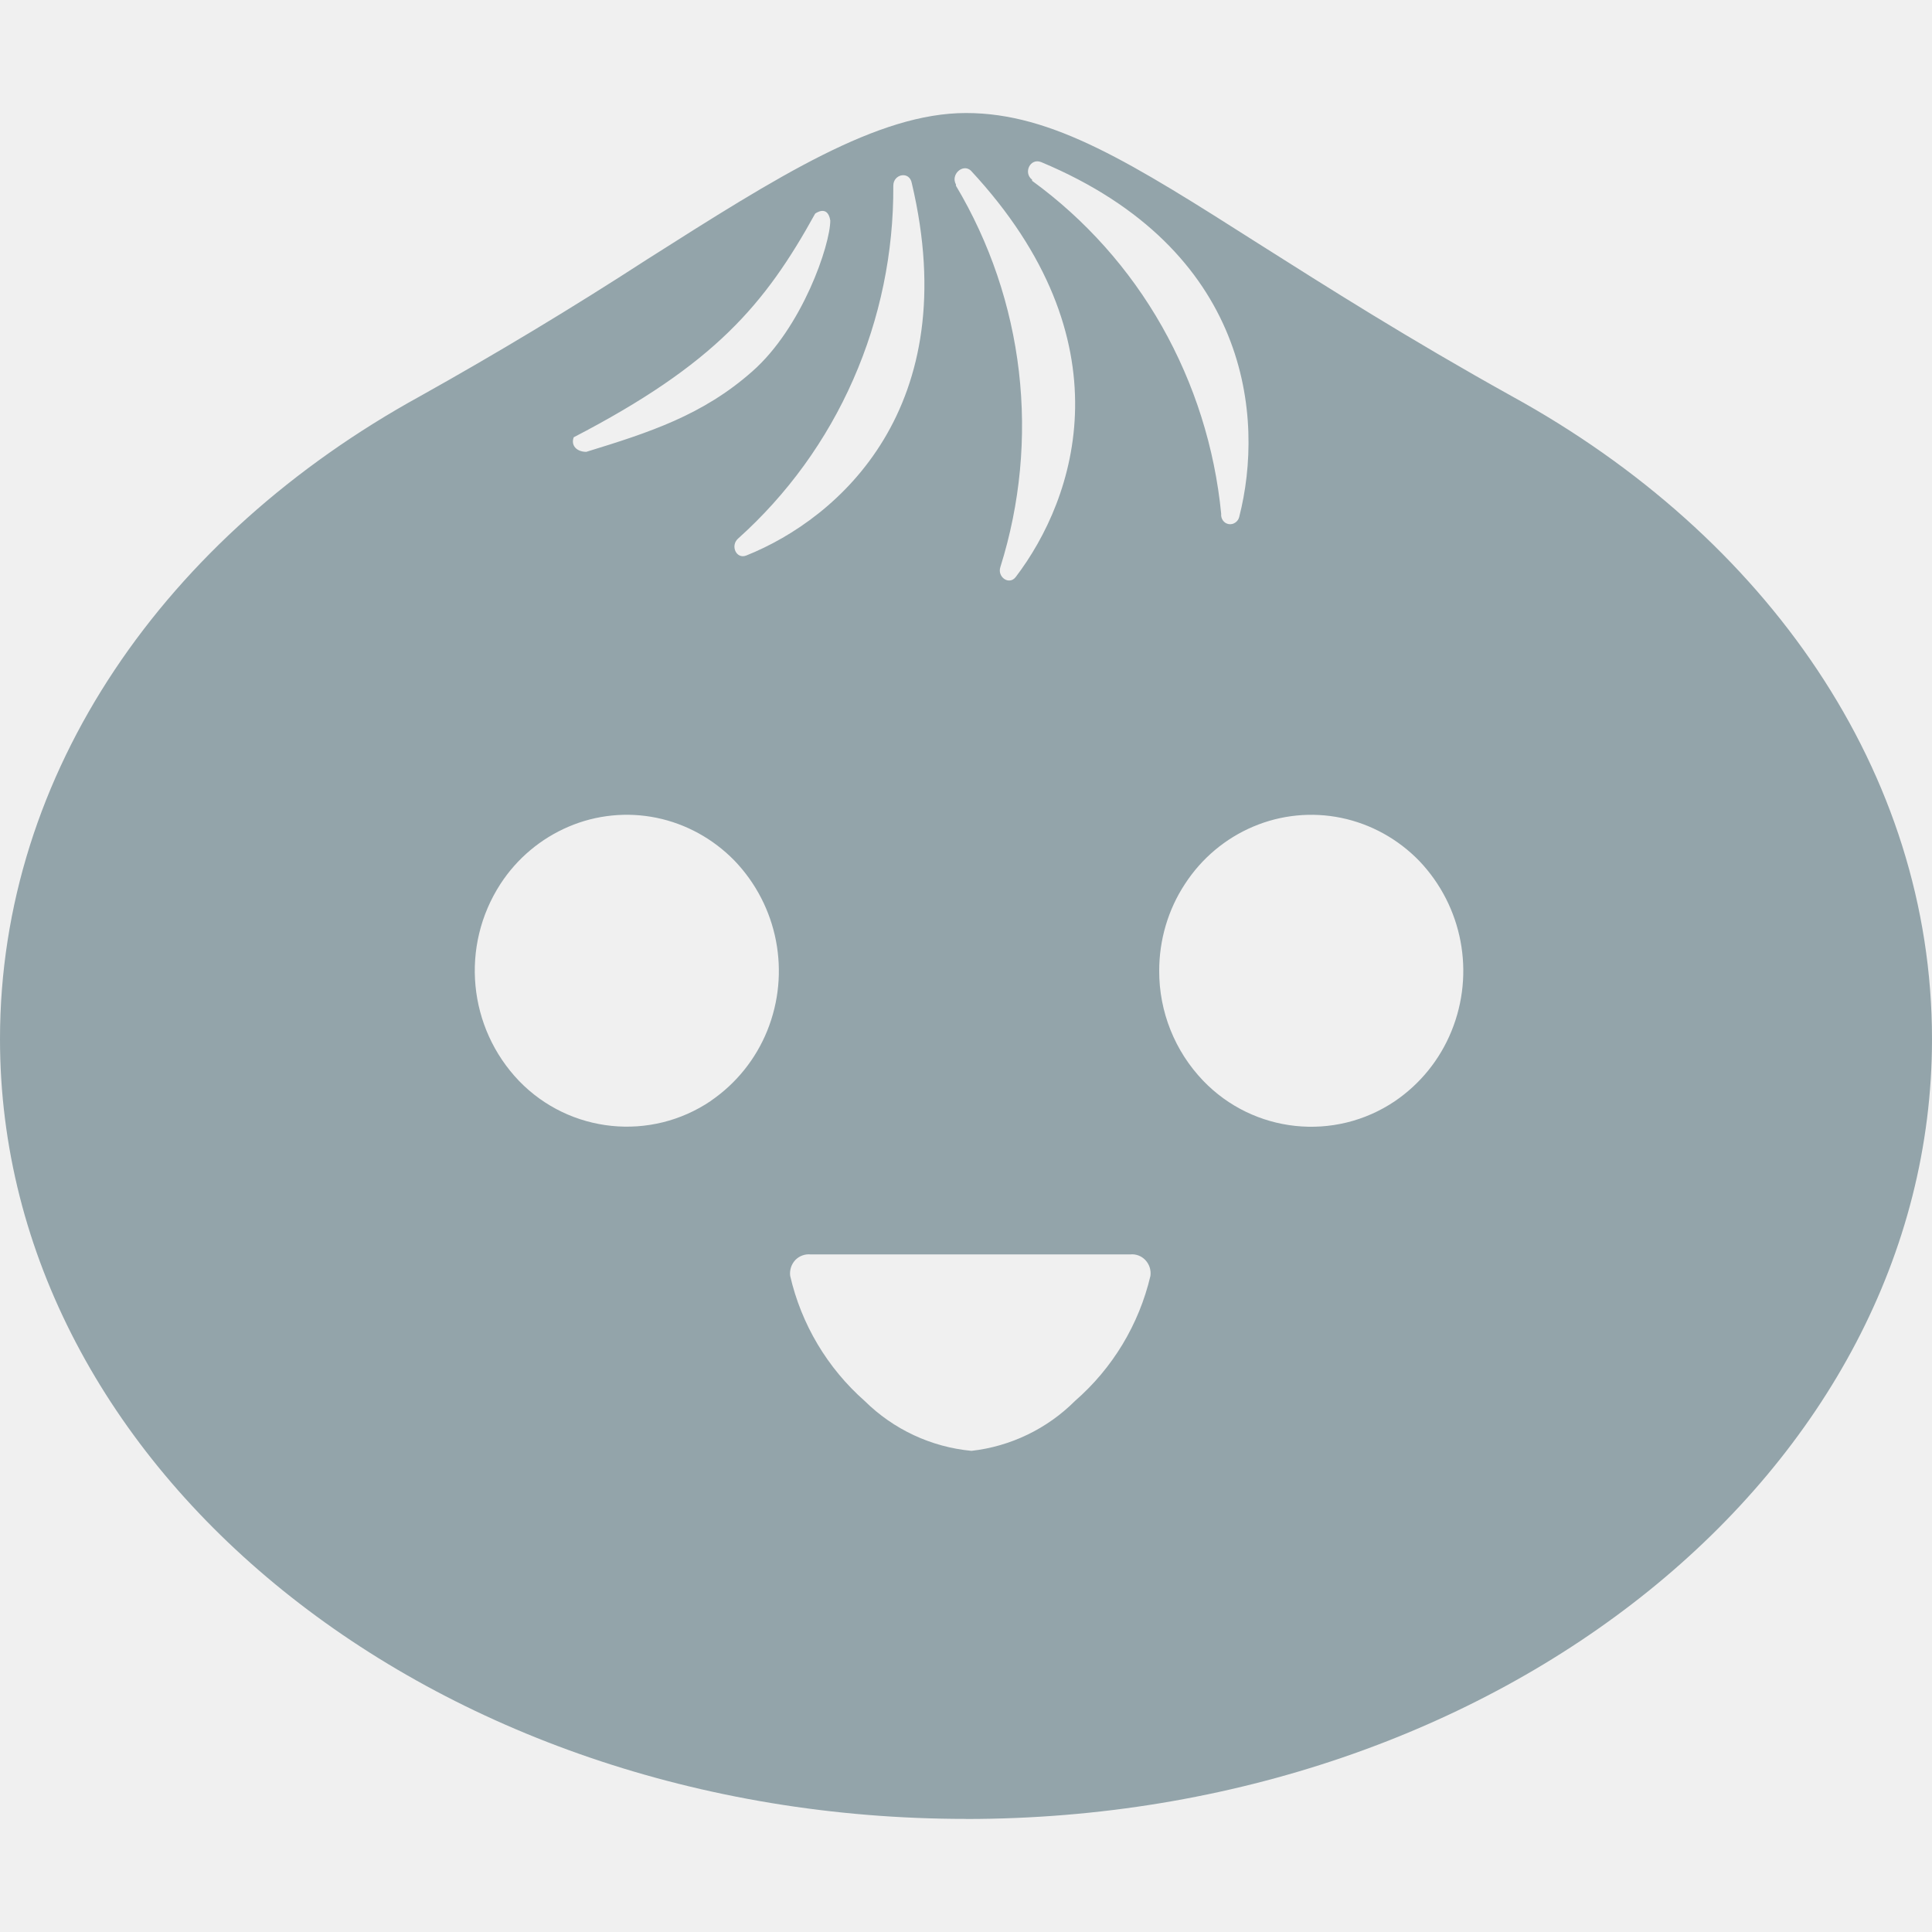
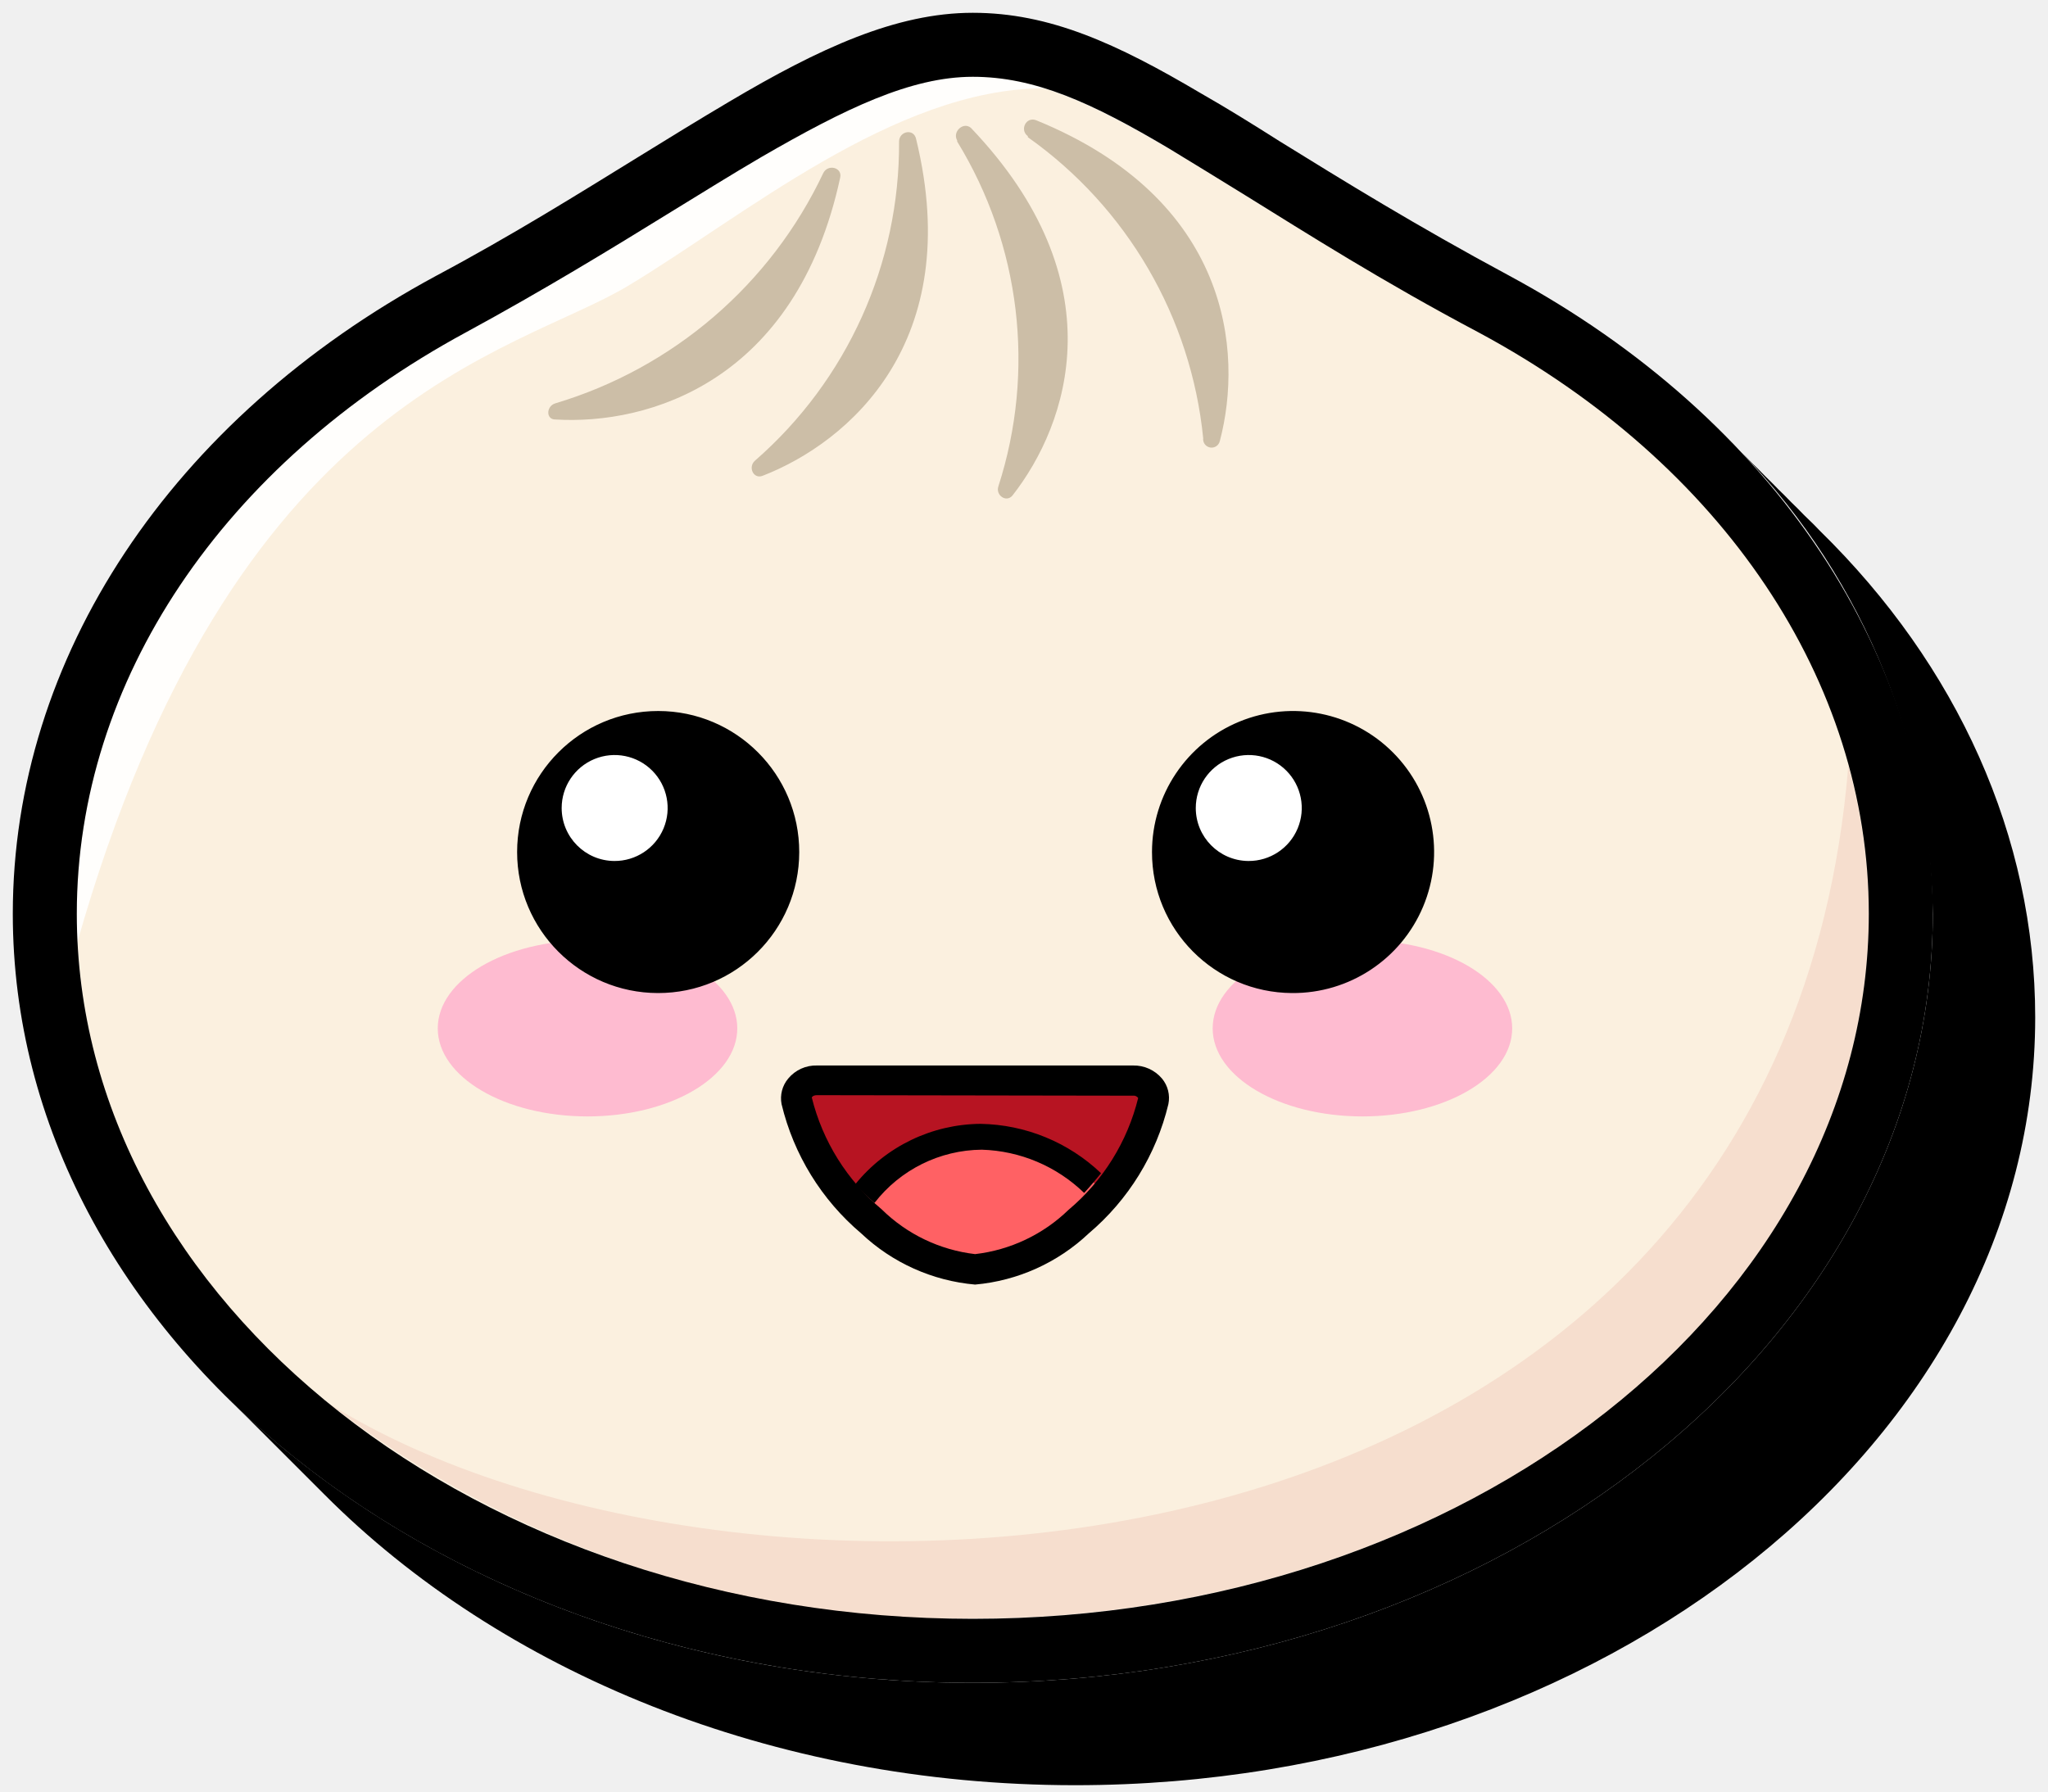
- <svg xmlns="http://www.w3.org/2000/svg" fill="#93a4aa" role="img" viewBox="0 0 24 24">
-   <path d="M12 22.596c6.628 0 12-4.338 12-9.688 0-3.318-2.057-6.248-5.219-7.986-1.286-.715-2.297-1.357-3.139-1.89C14.058 2.025 13.08 1.404 12 1.404c-1.097 0-2.334.785-3.966 1.821a49.92 49.92 0 0 1-2.816 1.697C2.057 6.66 0 9.59 0 12.908c0 5.35 5.372 9.687 12 9.687v.001ZM10.599 4.715c.334-.759.503-1.58.498-2.409 0-.145.202-.187.23-.029.658 2.783-.902 4.162-2.057 4.624-.124.048-.199-.121-.103-.209a5.763 5.763 0 0 0 1.432-1.977Zm2.058-.102a5.82 5.82 0 0 0-.782-2.306v-.016c-.069-.123.086-.263.185-.172 1.962 2.111 1.307 4.067.556 5.051-.082.103-.23-.003-.189-.126a5.85 5.85 0 0 0 .23-2.431Zm1.776-.561a5.727 5.727 0 0 0-1.612-1.806v-.014c-.112-.085-.024-.274.114-.218 2.595 1.087 2.774 3.18 2.459 4.407a.116.116 0 0 1-.049.071.11.11 0 0 1-.153-.026.122.122 0 0 1-.022-.083 5.891 5.891 0 0 0-.737-2.331Zm-5.087.561c-.617.546-1.282.76-2.063 1-.117 0-.195-.078-.156-.181 1.752-.909 2.376-1.649 2.999-2.778 0 0 .155-.118.188.085 0 .304-.349 1.329-.968 1.874Zm4.945 11.237a2.957 2.957 0 0 1-.937 1.553c-.346.346-.8.565-1.286.62a2.178 2.178 0 0 1-1.327-.62 2.955 2.955 0 0 1-.925-1.553.244.244 0 0 1 .064-.198.234.234 0 0 1 .193-.069h3.965a.226.226 0 0 1 .19.07c.05.053.073.125.063.197Zm-5.458-2.176a1.862 1.862 0 0 1-2.384-.245 1.98 1.98 0 0 1-.233-2.447c.207-.319.503-.566.848-.713a1.84 1.84 0 0 1 1.092-.11c.366.075.703.261.967.531a1.98 1.98 0 0 1 .408 2.114 1.931 1.931 0 0 1-.698.869v.001Zm8.495.005a1.86 1.86 0 0 1-2.381-.253 1.964 1.964 0 0 1-.547-1.366c0-.384.11-.76.32-1.079.207-.319.503-.567.849-.713a1.844 1.844 0 0 1 1.093-.108c.367.076.704.262.968.534a1.98 1.98 0 0 1 .4 2.117 1.932 1.932 0 0 1-.702.868Z" />
+ <svg xmlns="http://www.w3.org/2000/svg" viewBox="0 0 80 70">
+   <path d="M71.09 20.74c-.16-.17-.33-.34-.5-.5s-.33-.34-.5-.5-.33-.34-.5-.5-.33-.34-.5-.5-.33-.34-.5-.5-.33-.34-.5-.5-.33-.34-.5-.5A26.46 26.46 0 0 1 75.5 35.7c0 16.57-16.82 30.05-37.5 30.05-11.58 0-21.94-4.23-28.83-10.86l.5.5.5.5.5.5.5.5.5.5.5.5.5.5C19.55 65.3 30.14 69.75 42 69.75c20.68 0 37.5-13.48 37.5-30 0-7.06-3.04-13.75-8.41-19.01Z" />
+   <path d="M73 35.7c0 15.21-15.67 27.54-35 27.54S3 50.91 3 35.7C3 26.27 9 17.94 18.22 13S33.18 3 38 3s8.94 4.13 19.78 10C67 17.94 73 26.27 73 35.7Z" style="fill:#fbf0df" />
+   <path data-name="Bottom Shadow" d="M73 35.7a21.67 21.67 0 0 0-.8-5.78c-2.73 33.3-43.35 34.9-59.32 24.94A40 40 0 0 0 38 63.24c19.3 0 35-12.35 35-27.54Z" style="fill:#f6dece" />
+   <path data-name="Light Shine" d="M24.53 11.17C29 8.49 34.94 3.46 40.78 3.45A9.29 9.29 0 0 0 38 3c-2.42 0-5 1.25-8.25 3.13-1.13.66-2.3 1.39-3.54 2.15-2.33 1.44-5 3.07-8 4.7C8.69 18.13 3 26.62 3 35.7v1.19c6.06-21.41 17.07-23.04 21.53-25.72Z" style="fill:#fffefc" />
+   <path d="M35.12 5.53A16.41 16.41 0 0 1 29.49 18c-.28.25-.06.73.3.59 3.37-1.31 7.92-5.23 6-13.14-.08-.45-.67-.33-.67.08Zm2.27 0A16.24 16.24 0 0 1 39 19c-.12.35.31.65.55.36 2.19-2.8 4.1-8.36-1.62-14.36-.29-.26-.74.14-.54.49Zm2.76-.17A16.42 16.42 0 0 1 47 17.12a.33.33 0 0 0 .65.11c.92-3.49.4-9.44-7.17-12.53-.4-.16-.66.38-.33.62Zm-18.46 10.4a16.94 16.94 0 0 0 10.47-9c.18-.36.75-.22.66.18-1.73 8-7.52 9.67-11.12 9.45-.38.01-.37-.52-.01-.63Z" style="fill:#ccbea7;fill-rule:evenodd" />
+   <path d="M38 65.75C17.32 65.75.5 52.27.5 35.7c0-10 6.18-19.33 16.53-24.92 3-1.6 5.57-3.21 7.86-4.62 1.26-.78 2.45-1.51 3.6-2.19C32 1.89 35 .5 38 .5s5.62 1.2 8.9 3.14c1 .57 2 1.19 3.07 1.87 2.49 1.54 5.3 3.28 9 5.27C69.32 16.37 75.5 25.69 75.5 35.7c0 16.57-16.82 30.05-37.5 30.05ZM38 3c-2.42 0-5 1.25-8.25 3.13-1.13.66-2.3 1.39-3.54 2.15-2.33 1.44-5 3.07-8 4.7C8.69 18.13 3 26.62 3 35.7c0 15.19 15.7 27.55 35 27.55S73 50.89 73 35.7c0-9.08-5.69-17.57-15.22-22.7-3.78-2-6.73-3.88-9.12-5.36-1.09-.67-2.09-1.29-3-1.84C42.63 4 40.42 3 38 3Z" />
+   <g>
+     <path d="M45.05 43a8.93 8.93 0 0 1-2.92 4.71 6.81 6.81 0 0 1-4 1.88A6.84 6.84 0 0 1 34 47.71 8.93 8.93 0 0 1 31.12 43a.72.72 0 0 1 .8-.81h12.34a.72.72 0 0 1 .79.81Z" style="fill:#b71422" data-name="Background" />
+     <path data-name="Background" d="M34 47.79a6.91 6.91 0 0 0 4.12 1.9 6.91 6.91 0 0 0 4.11-1.9 10.63 10.63 0 0 0 1-1.07 6.83 6.83 0 0 0-4.9-2.31 6.15 6.15 0 0 0-5 2.78c.23.21.43.41.67.6Z" style="fill:#ff6164" />
+     <path data-name="Outline" d="M34.16 47a5.36 5.36 0 0 1 4.19-2.08 6 6 0 0 1 4 1.69c.23-.25.45-.51.66-.77a7 7 0 0 0-4.71-1.93 6.36 6.36 0 0 0-4.89 2.36 9.53 9.53 0 0 0 .75.73Z" />
+     <path data-name="Outline" d="M38.09 50.19a7.42 7.42 0 0 1-4.45-2 9.52 9.52 0 0 1-3.11-5.05 1.2 1.2 0 0 1 .26-1 1.41 1.41 0 0 1 1.13-.51h12.34a1.44 1.44 0 0 1 1.13.51 1.19 1.19 0 0 1 .25 1 9.52 9.52 0 0 1-3.11 5.05 7.42 7.42 0 0 1-4.44 2Zm-6.17-7.4c-.16 0-.2.07-.21.09a8.29 8.29 0 0 0 2.73 4.37A6.23 6.23 0 0 0 38.09 49a6.28 6.28 0 0 0 3.65-1.73 8.3 8.3 0 0 0 2.72-4.37.21.21 0 0 0-.2-.09Z" />
+   </g>
+   <g>
+     <ellipse data-name="Right Blush" cx="53.22" cy="40.18" rx="5.85" ry="3.44" style="fill:#febbd0" />
+     <ellipse data-name="Left Bluch" cx="22.95" cy="40.18" rx="5.85" ry="3.44" style="fill:#febbd0" />
+     <path d="M25.7 38.8a5.51 5.51 0 1 0-5.5-5.51 5.51 5.51 0 0 0 5.5 5.51Zm24.77 0A5.51 5.51 0 1 0 45 33.29a5.5 5.5 0 0 0 5.47 5.51Z" style="fill-rule:evenodd" />
+     <path d="M24 33.64a2.07 2.07 0 1 0-2.06-2.07A2.07 2.07 0 0 0 24 33.64Zm24.77 0a2.07 2.07 0 1 0-2.06-2.07 2.07 2.07 0 0 0 2.04 2.07Z" style="fill:#fff;fill-rule:evenodd" />
+   </g>
</svg>
